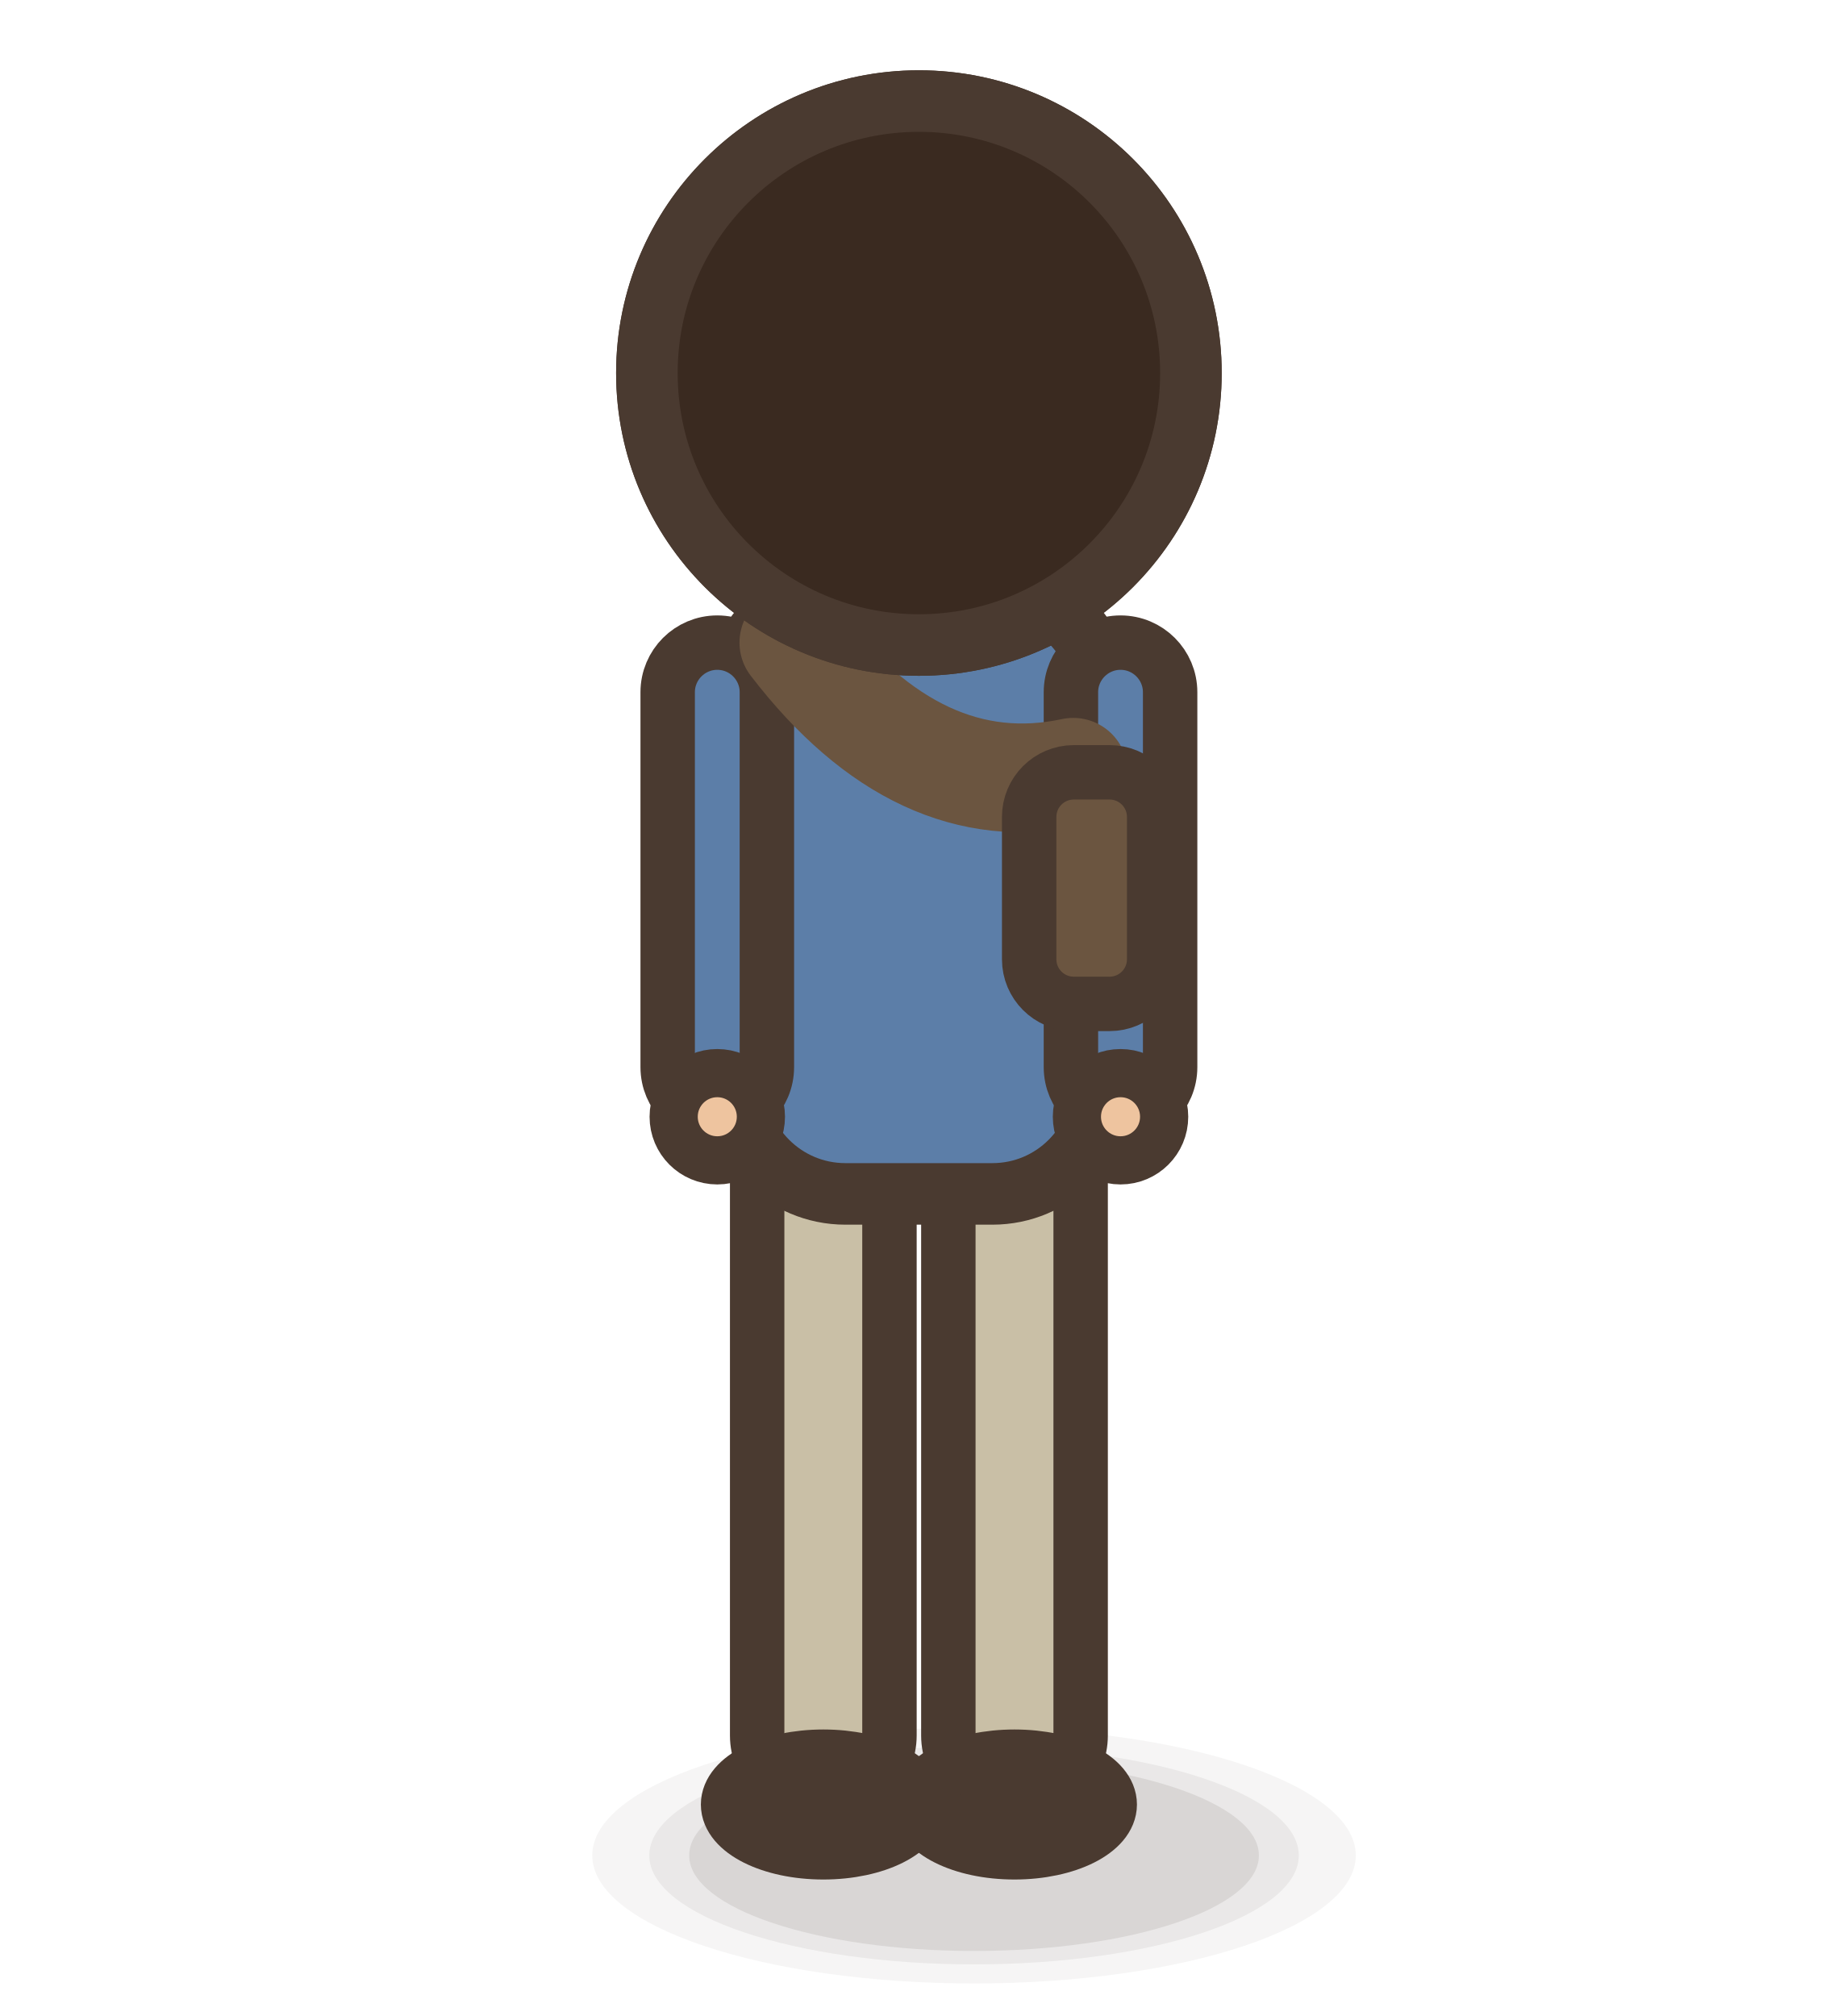
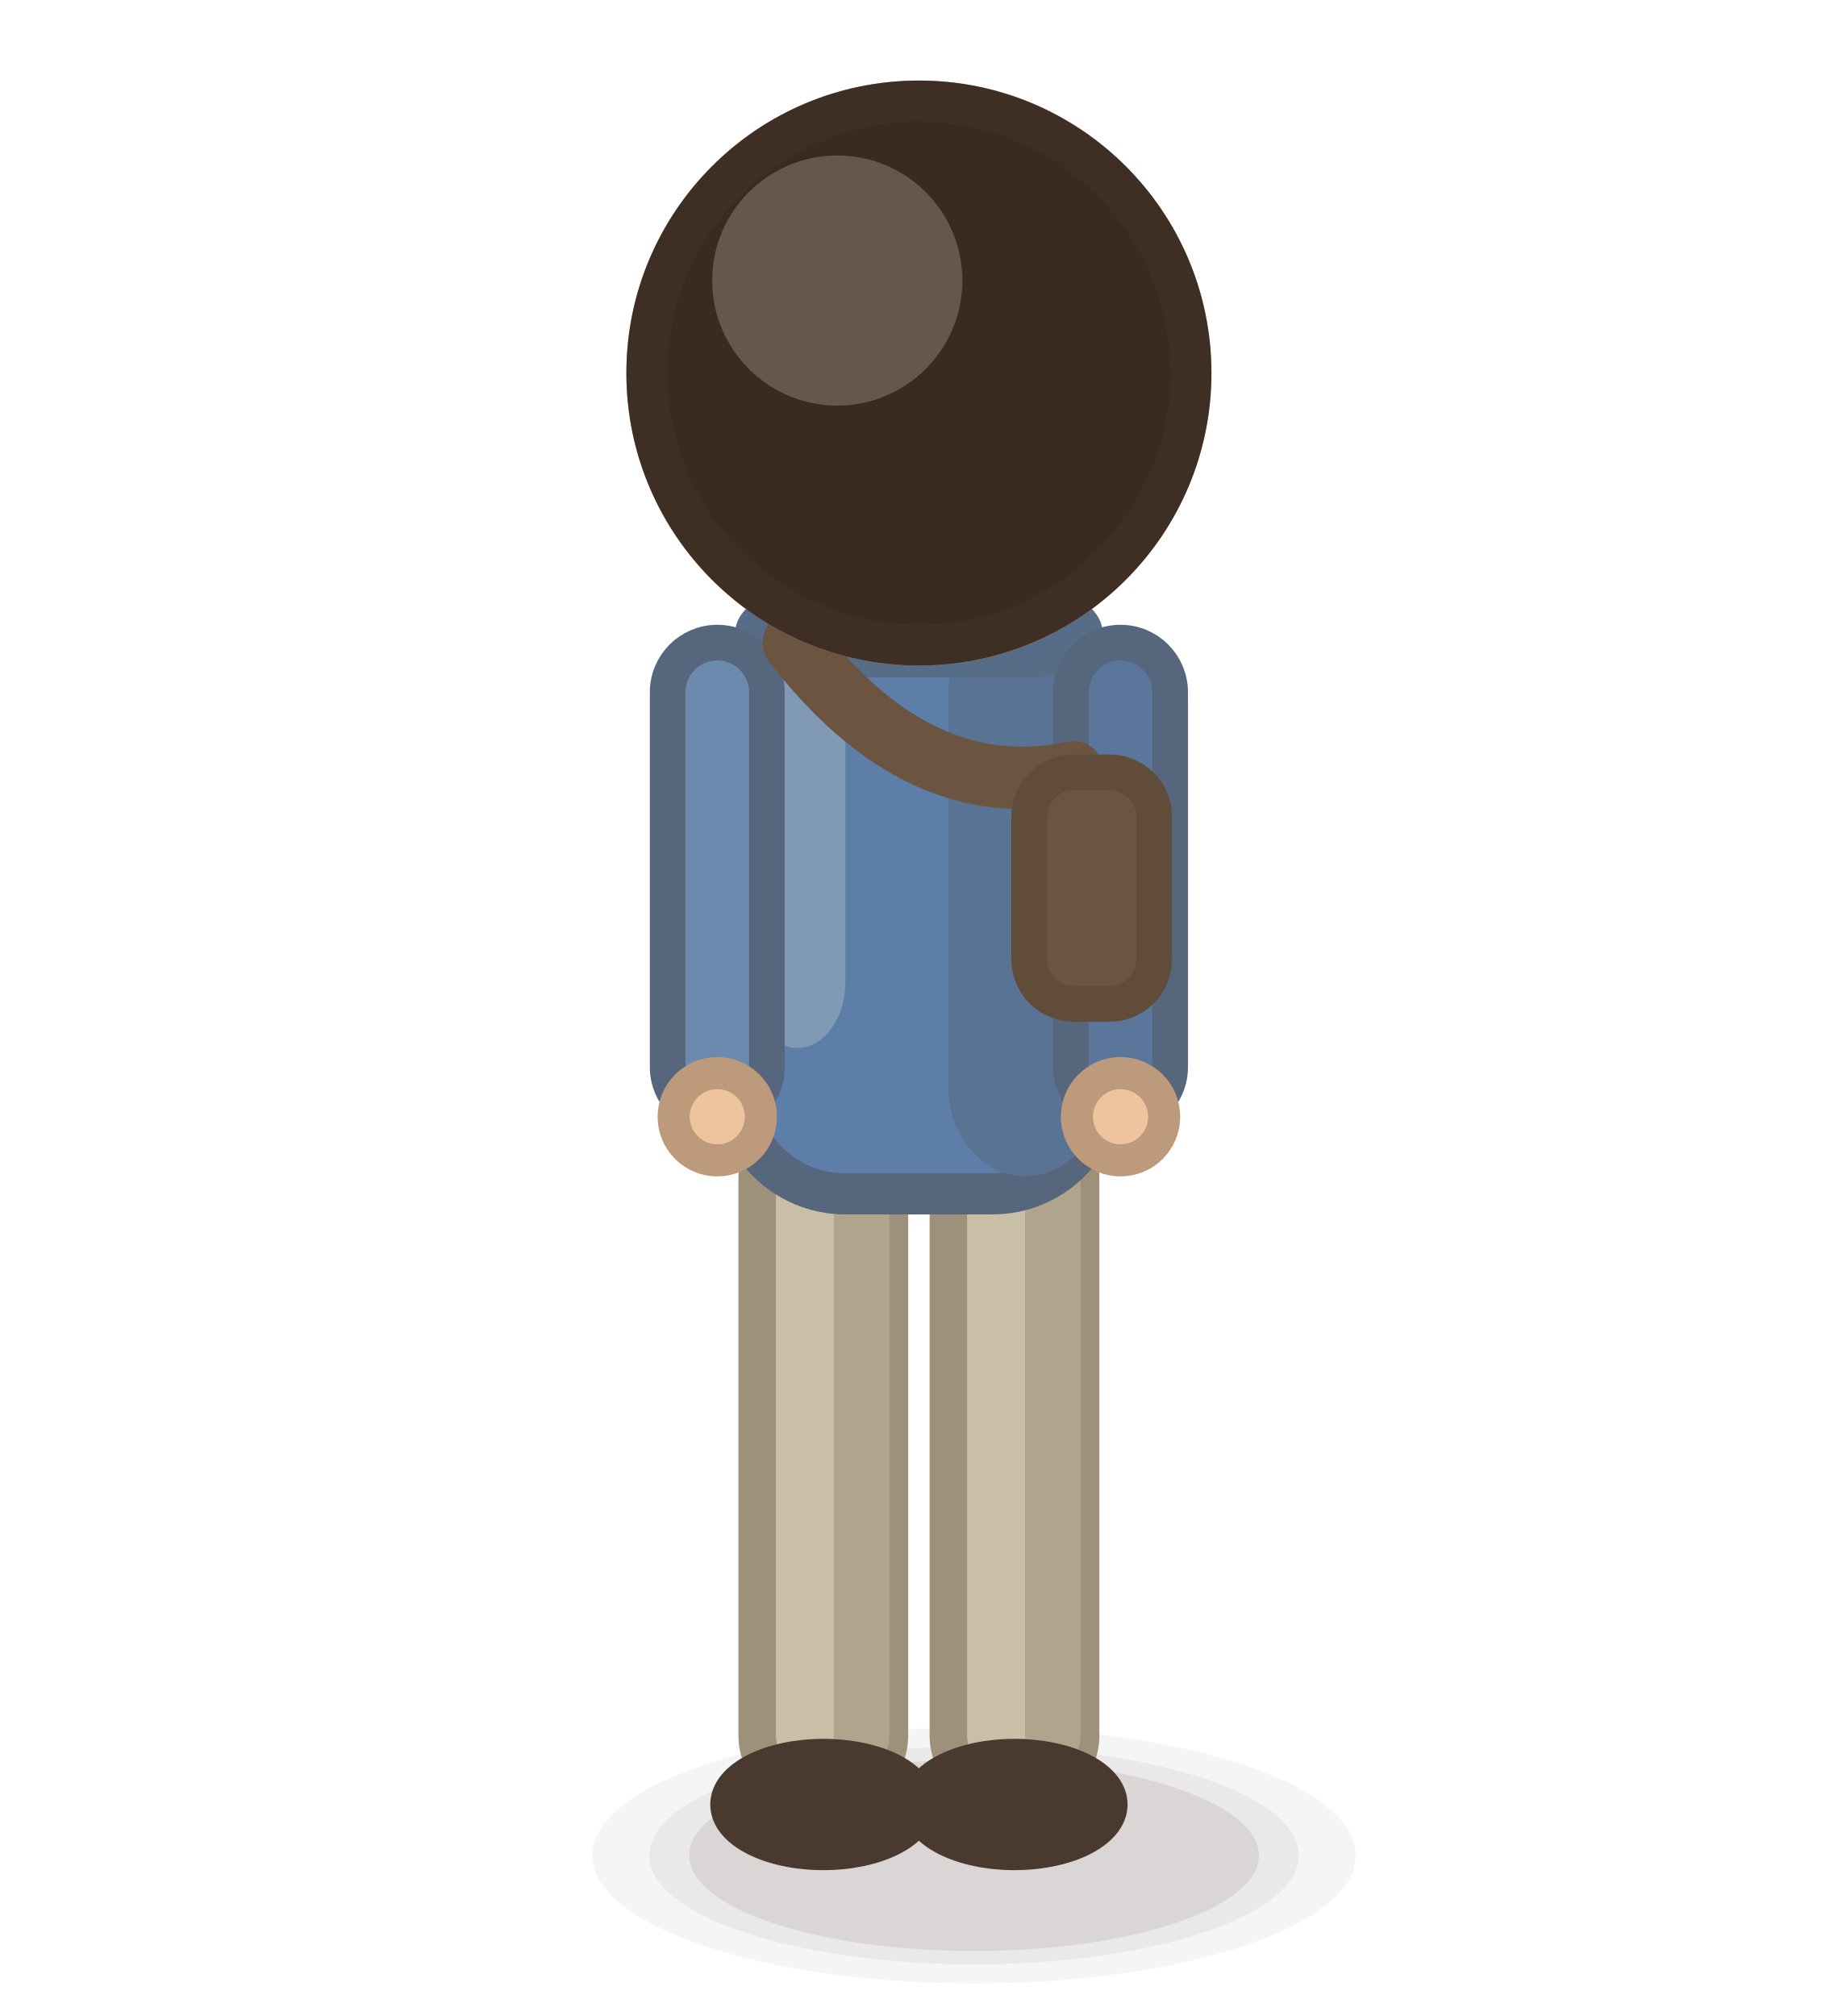
<svg xmlns="http://www.w3.org/2000/svg" width="206" height="226" viewBox="0 0 206 226">
  <ellipse cx="109.18" cy="208" rx="42.79" ry="14.35" fill="#3A3226" opacity="0.05" />
  <ellipse cx="109.18" cy="208" rx="36.4" ry="12.21" fill="#3A3226" opacity="0.07" />
  <ellipse cx="109.18" cy="208" rx="31.93" ry="10.71" fill="#3A3226" opacity="0.1" />
  <g transform="translate(0,0)">
-     <rect x="84.87" y="125.84" width="14.83" height="74.95" rx="6.229" fill="#C9BFA6" stroke="#4A3A30" stroke-width="6.1" />
-     <rect x="106.3" y="125.84" width="14.83" height="74.95" rx="6.229" fill="#C9BFA6" stroke="#4A3A30" stroke-width="6.1" />
-     <ellipse cx="92.29" cy="202.29" rx="10.68" ry="5.36" fill="#4A3A30" stroke="#4A3A30" stroke-width="6.1" />
-     <ellipse cx="113.71" cy="202.29" rx="10.68" ry="5.36" fill="#4A3A30" stroke="#4A3A30" stroke-width="6.1" />
-     <rect x="82.4" y="66.04" width="41.2" height="67.8" rx="12.36" fill="#5C7EA8" stroke="#4A3A30" stroke-width="6.9" />
-     <rect x="74.84" y="72.04" width="11.12" height="53.15" rx="5.562" fill="#5C7EA8" stroke="#4A3A30" stroke-width="6.1" />
-     <circle cx="80.4" cy="125.19" r="4.89" fill="#EEC49F" stroke="#4A3A30" stroke-width="5.4" />
-     <rect x="120.04" y="72.04" width="11.12" height="53.15" rx="5.562" fill="#5C7EA8" stroke="#4A3A30" stroke-width="6.1" />
-     <circle cx="125.6" cy="125.19" r="4.89" fill="#EEC49F" stroke="#4A3A30" stroke-width="5.4" />
-     <path d="M 88.99 72.04 Q 103 90.29, 120.3 86.58" fill="none" stroke="#6B5540" stroke-width="12.2" stroke-linecap="round" stroke-linejoin="round" />
-     <rect x="115.36" y="86.58" width="14.01" height="25.96" rx="5" fill="#6B5540" stroke="#4A3A30" stroke-width="6.1" />
-     <circle cx="103" cy="41.82" r="30.49" fill="#EEC49F" stroke="#4A3A30" stroke-width="6.9" />
-     <circle cx="103" cy="41.82" r="30.49" fill="#3A2A20" stroke="#4A3A30" stroke-width="6.9" />
+     <rect x="84.87" y="125.84" width="14.83" height="74.95" rx="6.229" fill="#C9BFA6" stroke="#9E917B" stroke-width="4.2" />
+     <rect x="93.47" y="127.84" width="6.23" height="70.95" rx="4.45" fill="#B0A48D" />
+     <rect x="106.3" y="125.84" width="14.83" height="74.95" rx="6.229" fill="#C9BFA6" stroke="#9E917B" stroke-width="4.2" />
+     <rect x="114.9" y="127.84" width="6.23" height="70.95" rx="4.45" fill="#B0A48D" />
+     <ellipse cx="92.29" cy="202.29" rx="10.68" ry="5.36" fill="#4A3A30" stroke="#4A392E" stroke-width="4.0" />
+     <ellipse cx="113.71" cy="202.29" rx="10.68" ry="5.36" fill="#4A3A30" stroke="#4A392E" stroke-width="4.0" />
+     <rect x="82.4" y="66.04" width="41.2" height="67.8" rx="12.36" fill="#5C7EA8" stroke="#56667C" stroke-width="4.6" />
+     <rect x="106.3" y="68.04" width="17.3" height="63.8" rx="9.888" fill="#597394" />
+     <rect x="84.05" y="68.04" width="10.71" height="49.44" rx="7.416" fill="#8099B5" />
+     <rect x="82.4" y="66.04" width="41.2" height="9.89" rx="7.416" fill="#576C87" />
+     <rect x="74.84" y="72.04" width="11.12" height="53.15" rx="5.562" fill="#6C8AAE" stroke="#56667C" stroke-width="4.0" />
+     <circle cx="80.4" cy="125.19" r="4.89" fill="#EEC49F" stroke="#BD9A7B" stroke-width="3.6" />
+     <rect x="120.04" y="72.04" width="11.12" height="53.15" rx="5.562" fill="#5A779B" stroke="#56667C" stroke-width="4.0" />
+     <circle cx="125.6" cy="125.19" r="4.89" fill="#EEC49F" stroke="#BD9A7B" stroke-width="3.6" />
+     <path d="M 88.99 72.04 Q 103 90.29, 120.3 86.58" fill="none" stroke="#6B5540" stroke-width="7" stroke-linecap="round" stroke-linejoin="round" />
+     <rect x="115.36" y="86.58" width="14.01" height="25.96" rx="5" fill="#6B5540" stroke="#614C39" stroke-width="4.0" />
+     <circle cx="103" cy="41.82" r="30.49" fill="#EEC49F" stroke="#BD9A7B" stroke-width="4.6" />
+     <path d="M 112.15 14.38 A 30.49 30.49 0 0 0 112.15 70.48 Z" fill="#D9B290" />
+     <circle cx="103" cy="41.82" r="30.49" fill="#3A2A20" stroke="#3F2E23" stroke-width="4.6" />
+     <circle cx="93.85" cy="31.45" r="14.02" fill="#65574B" />
  </g>
</svg>
